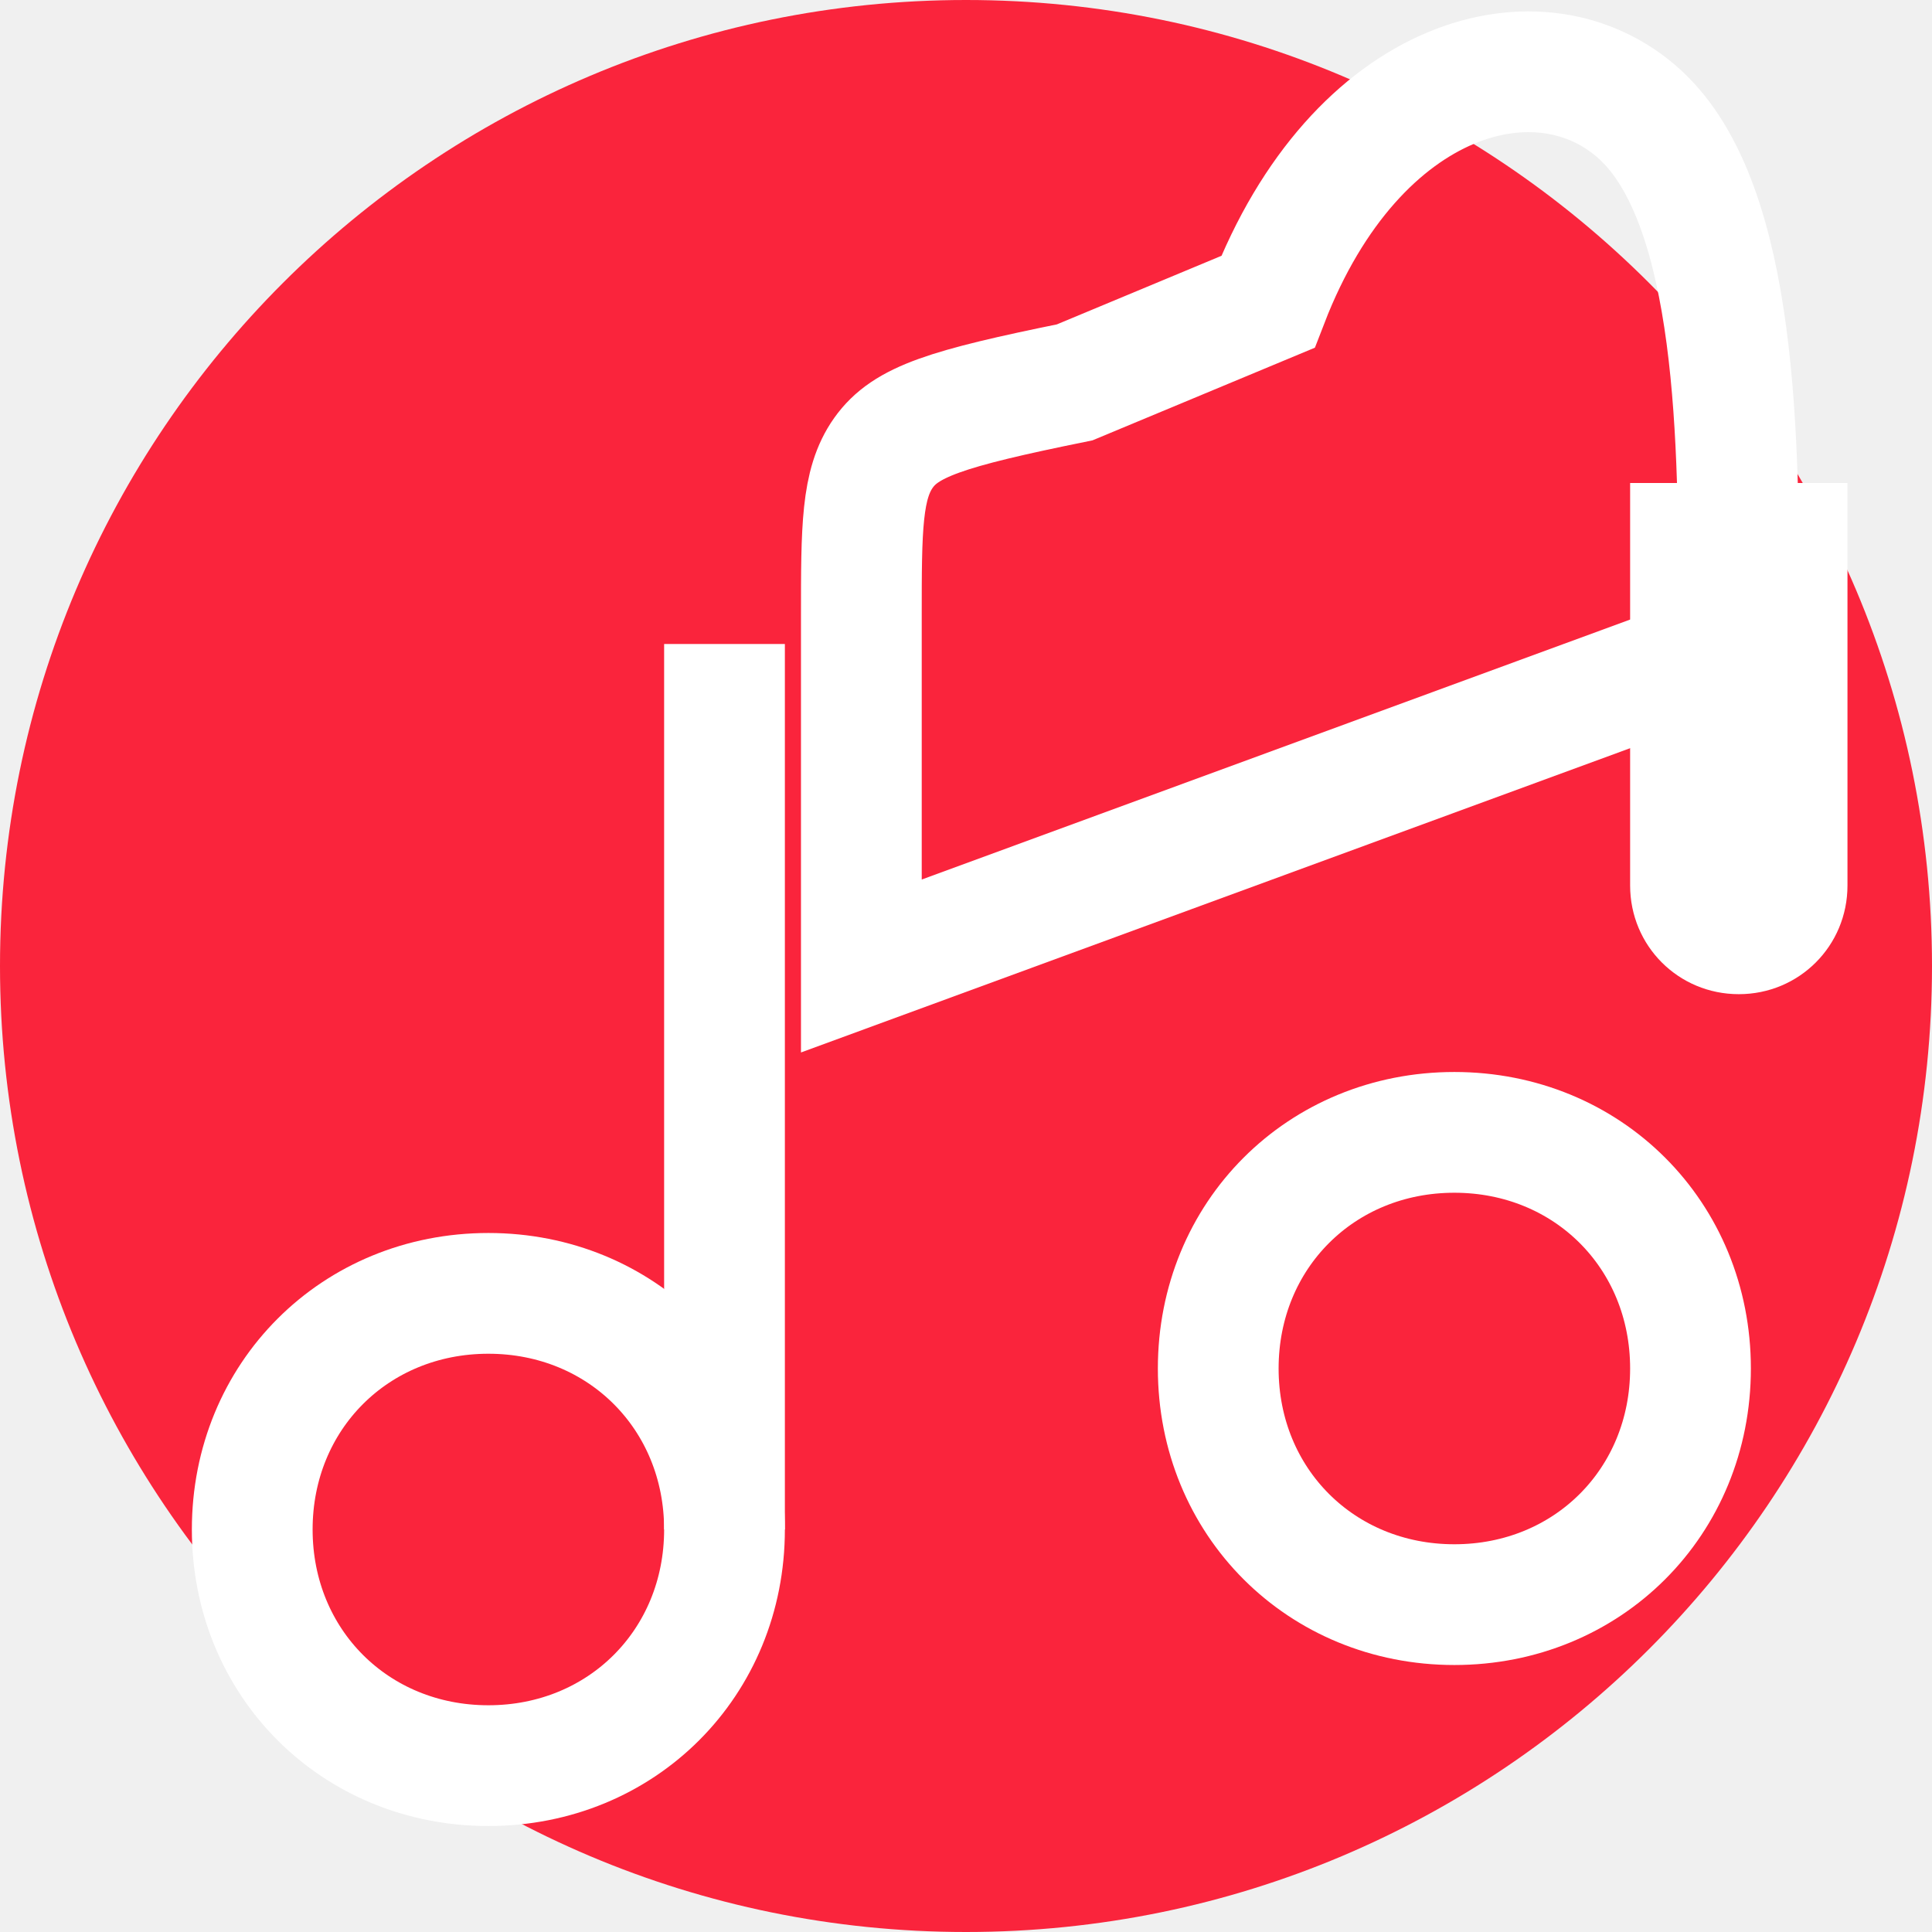
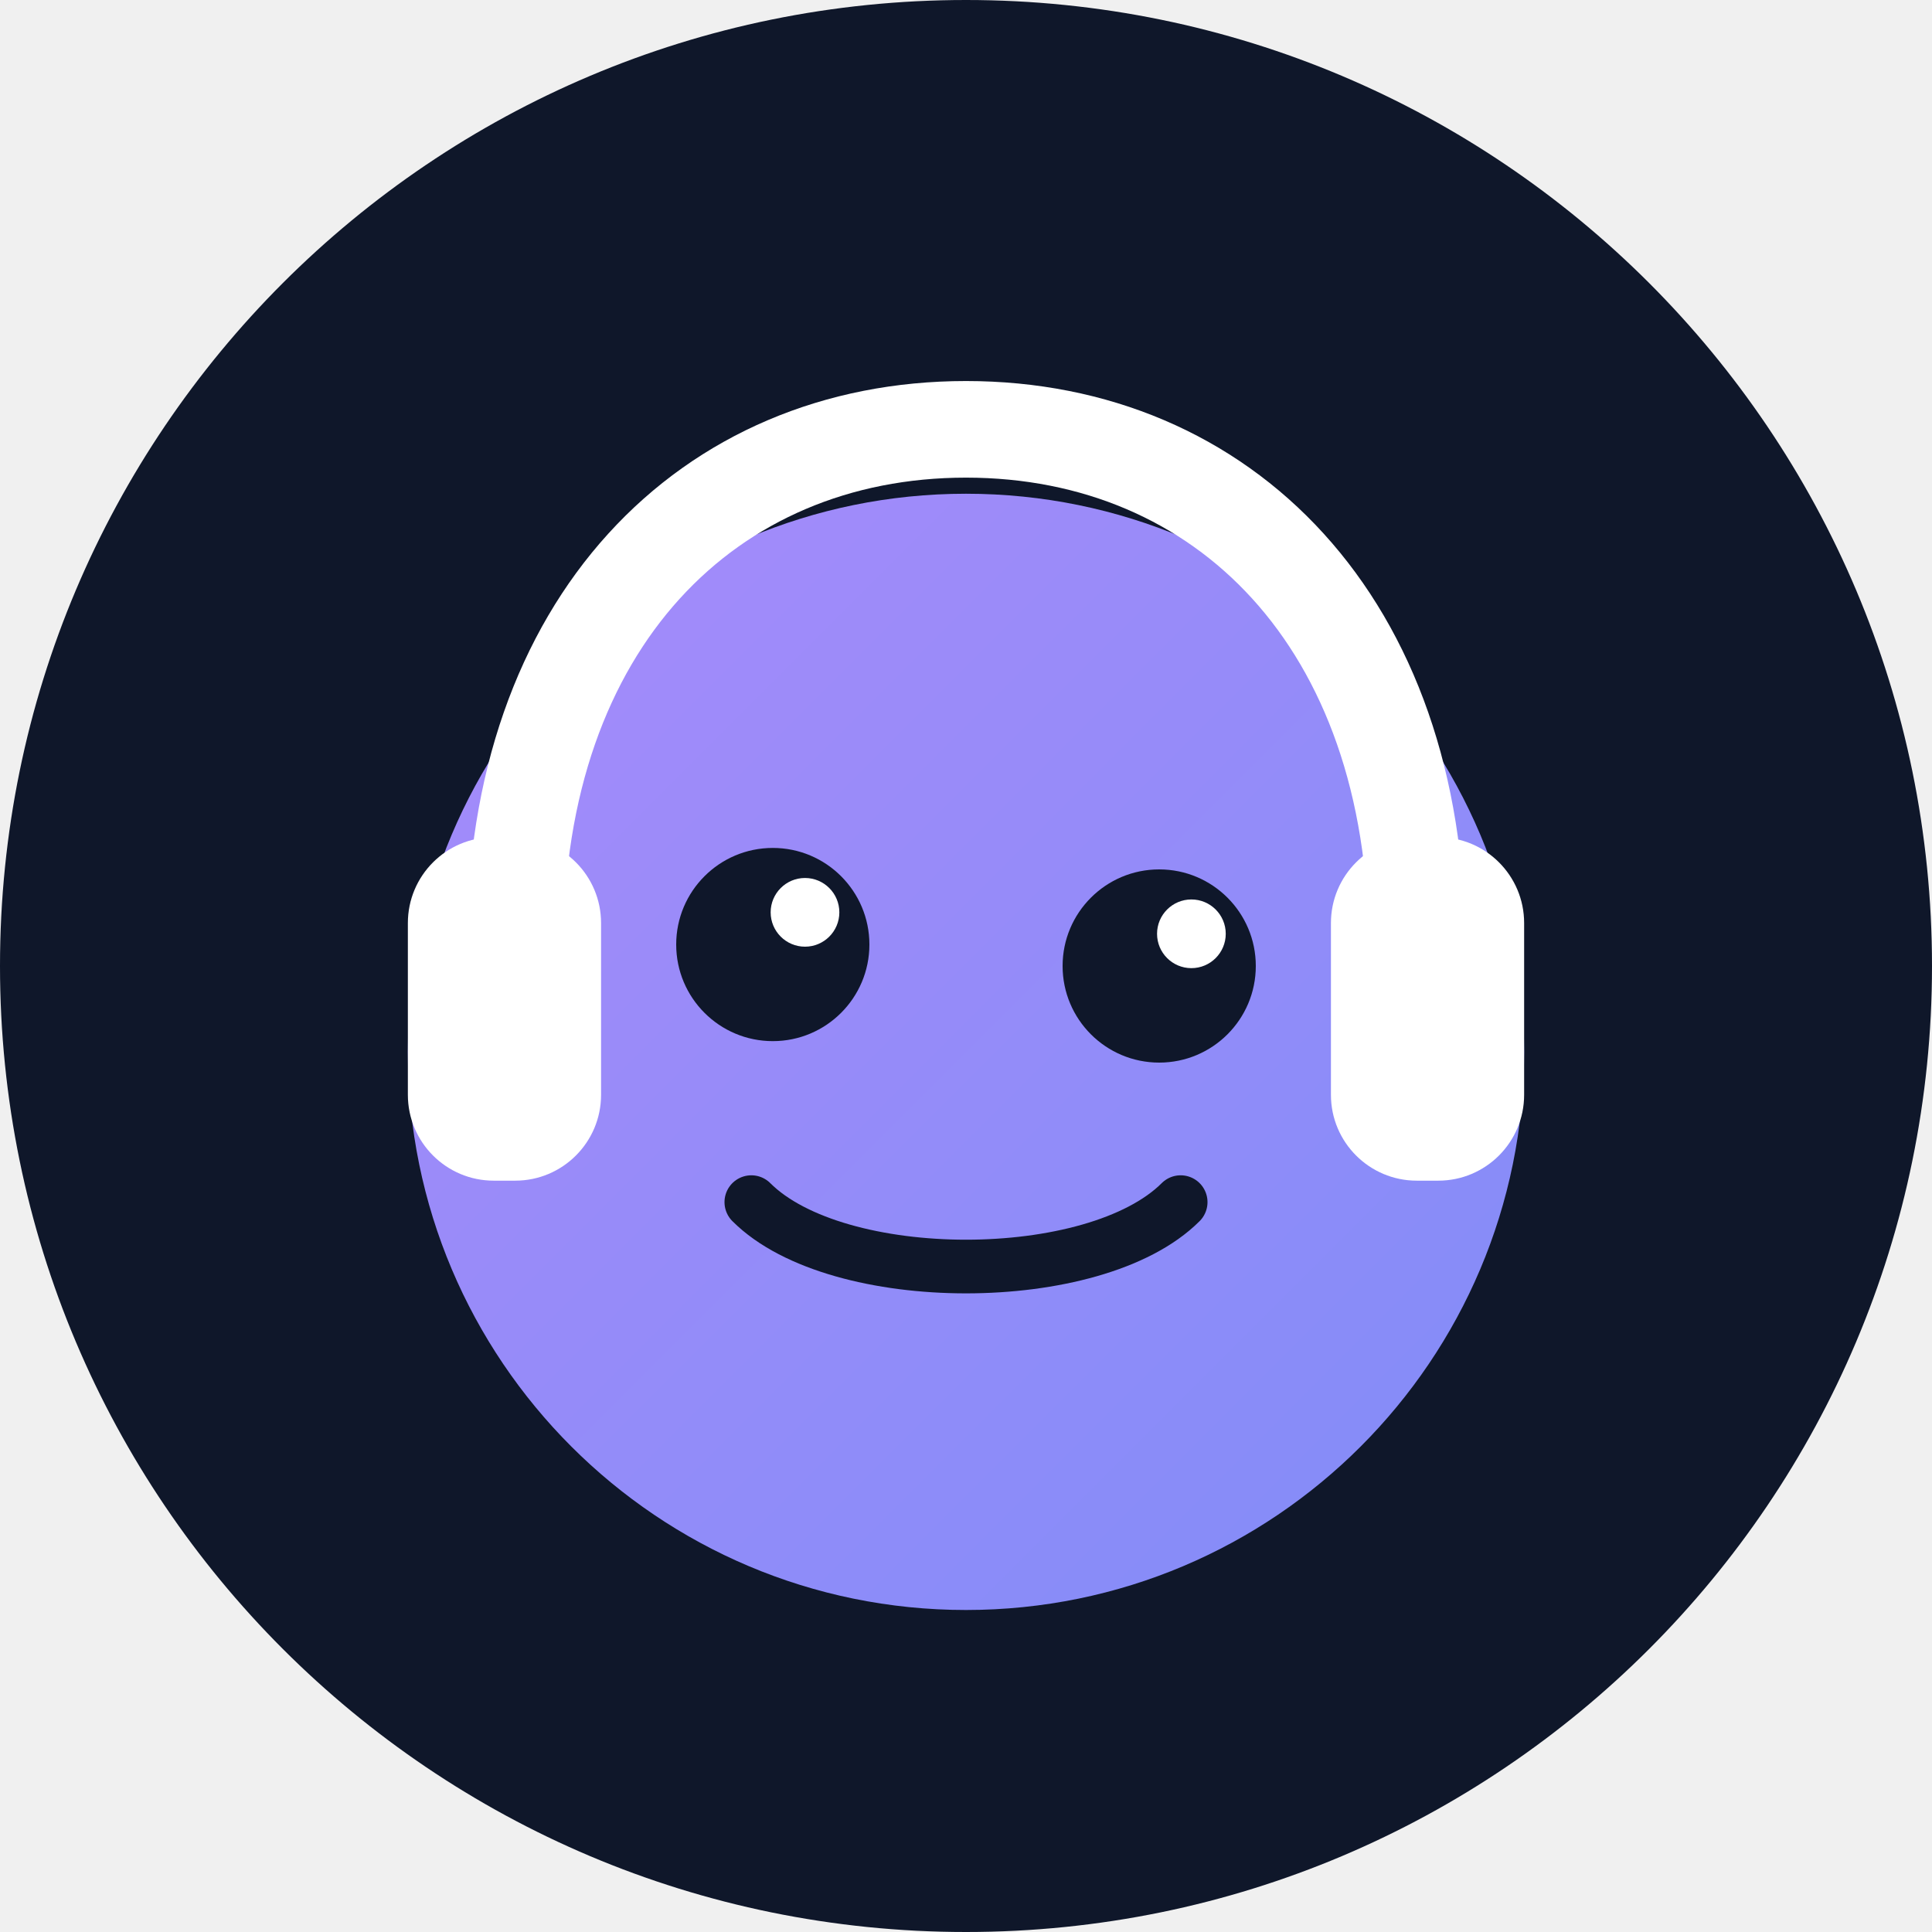
<svg xmlns="http://www.w3.org/2000/svg" width="180" height="180" viewBox="0 0 180 180" fill="none">
-   <circle cx="90" cy="90" r="90" fill="#fa243c" />
-   <path d="M67.5 142.5C67.5 154.93 57.93 164.5 45.5 164.5C33.07 164.5 23.5 154.93 23.5 142.5C23.5 130.07 33.07 120.5 45.5 120.5C57.93 120.5 67.5 130.07 67.5 142.5Z" stroke="white" stroke-width="11.25" />
-   <path d="M157.5 127.5C157.5 139.93 147.93 149.5 135.5 149.5C123.07 149.5 113.5 139.93 113.5 127.5C113.5 115.07 123.07 105.5 135.5 105.5C147.93 105.5 157.5 115.07 157.5 127.5Z" stroke="white" stroke-width="11.25" />
-   <path d="M67.5 142.5V60" stroke="white" stroke-width="11.25" />
-   <path d="M151.875 82.5C151.875 88.125 156.375 92.625 162 92.625C167.625 92.625 172.125 88.125 172.125 82.5H151.875ZM172.125 82.5V45H151.875V82.5H172.125Z" fill="white" />
-   <path d="M118.125 28.125L100.125 35.625C88.125 38.062 84.375 39.281 82.312 42.188C80.25 45.094 80.25 49.219 80.25 57.469V90L162 60V57.375C162 41.625 162 19.125 152.812 10.688C143.625 2.25 126.375 6.75 118.125 28.125Z" stroke="white" stroke-width="11.25" stroke-linecap="round" />
+   <defs>
+     <linearGradient id="head" x1="0" y1="0" x2="1" y2="1">
+       <stop offset="0%" stop-color="#a78bfa" />
+       <stop offset="100%" stop-color="#818cf8" />
+     </linearGradient>
+   </defs>
+   <circle cx="90" cy="90" r="90" fill="#0f172a" />
+   <circle cx="90" cy="98" r="52" fill="url(#head)" />
+   <circle cx="72" cy="88" r="9" fill="#0f172a" />
+   <circle cx="108" cy="90" r="9" fill="#0f172a" />
+   <circle cx="75" cy="85" r="3.2" fill="#fff" />
+   <circle cx="111" cy="87" r="3.2" fill="#fff" />
+   <path d="M70 112c8 8 32 8 40 0" stroke="#0f172a" stroke-width="5" stroke-linecap="round" fill="none" />
+   <path d="M48 88c0-30 18-48 42-48s42 18 42 48" stroke="#fff" stroke-width="9" stroke-linecap="round" fill="none" />
+   <rect x="38" y="78" width="18" height="32" rx="8" fill="#fff" />
+   <rect x="124" y="78" width="18" height="32" rx="8" fill="#fff" />
</svg>
